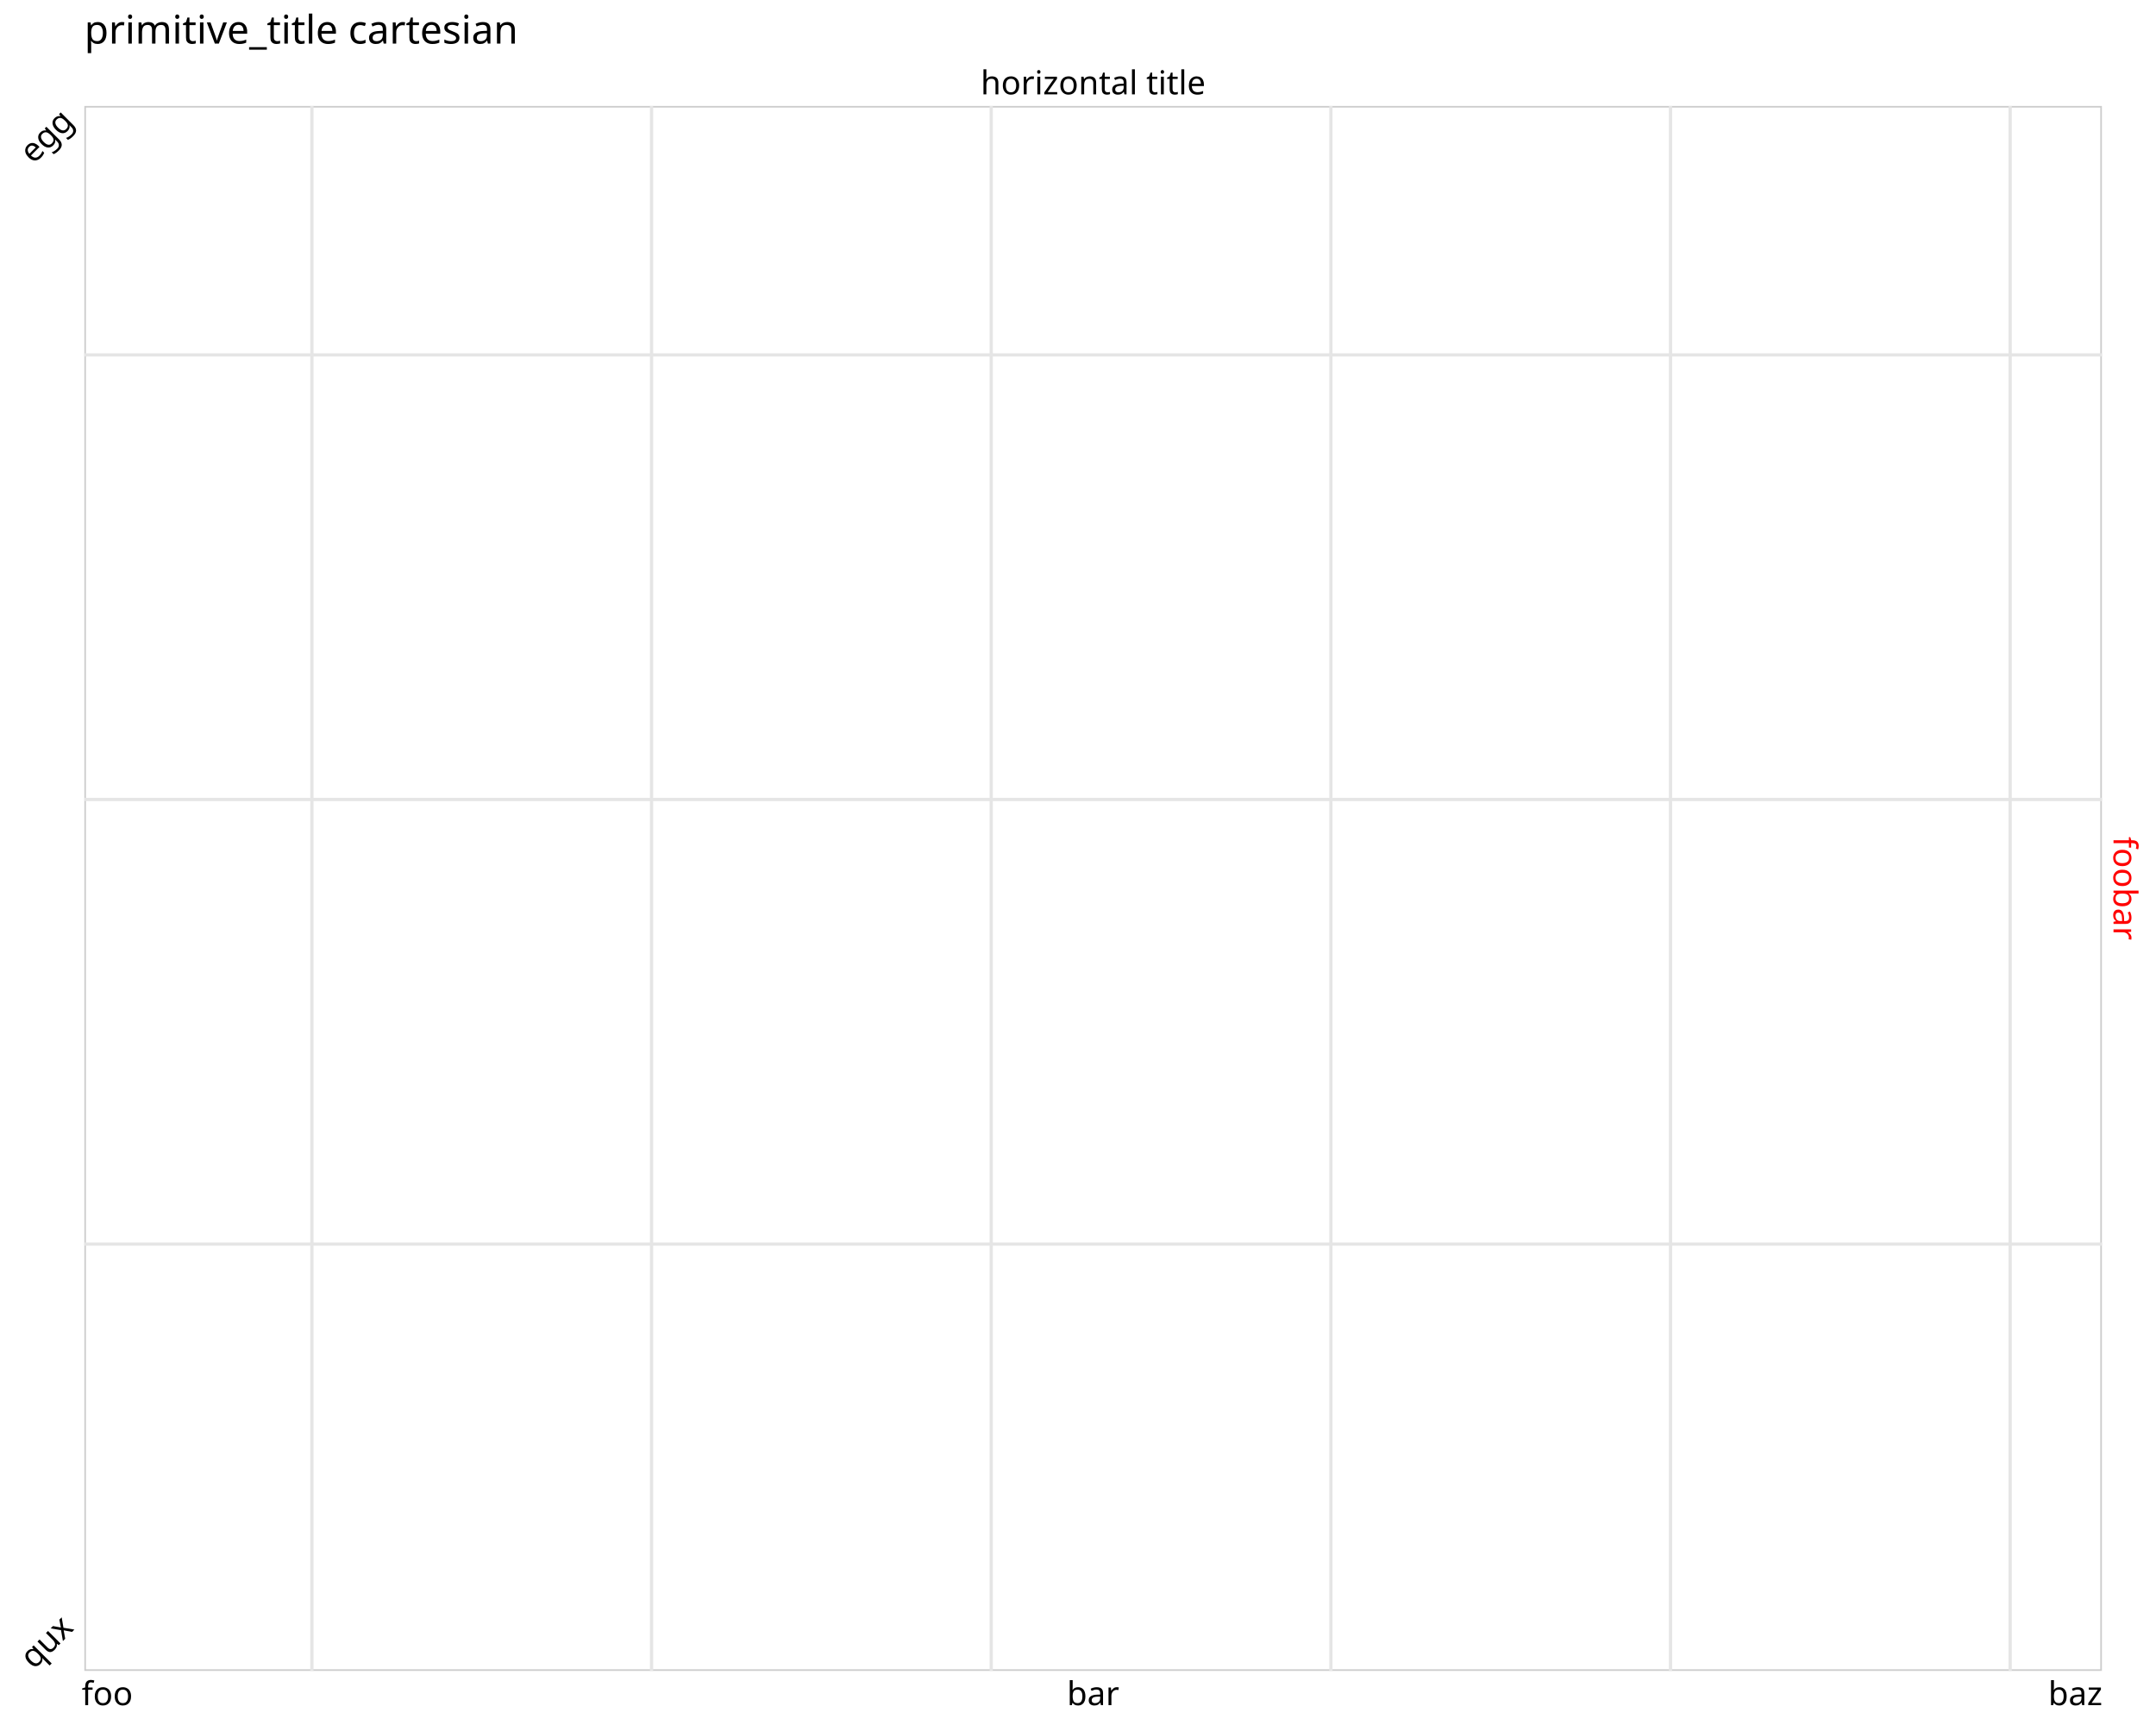
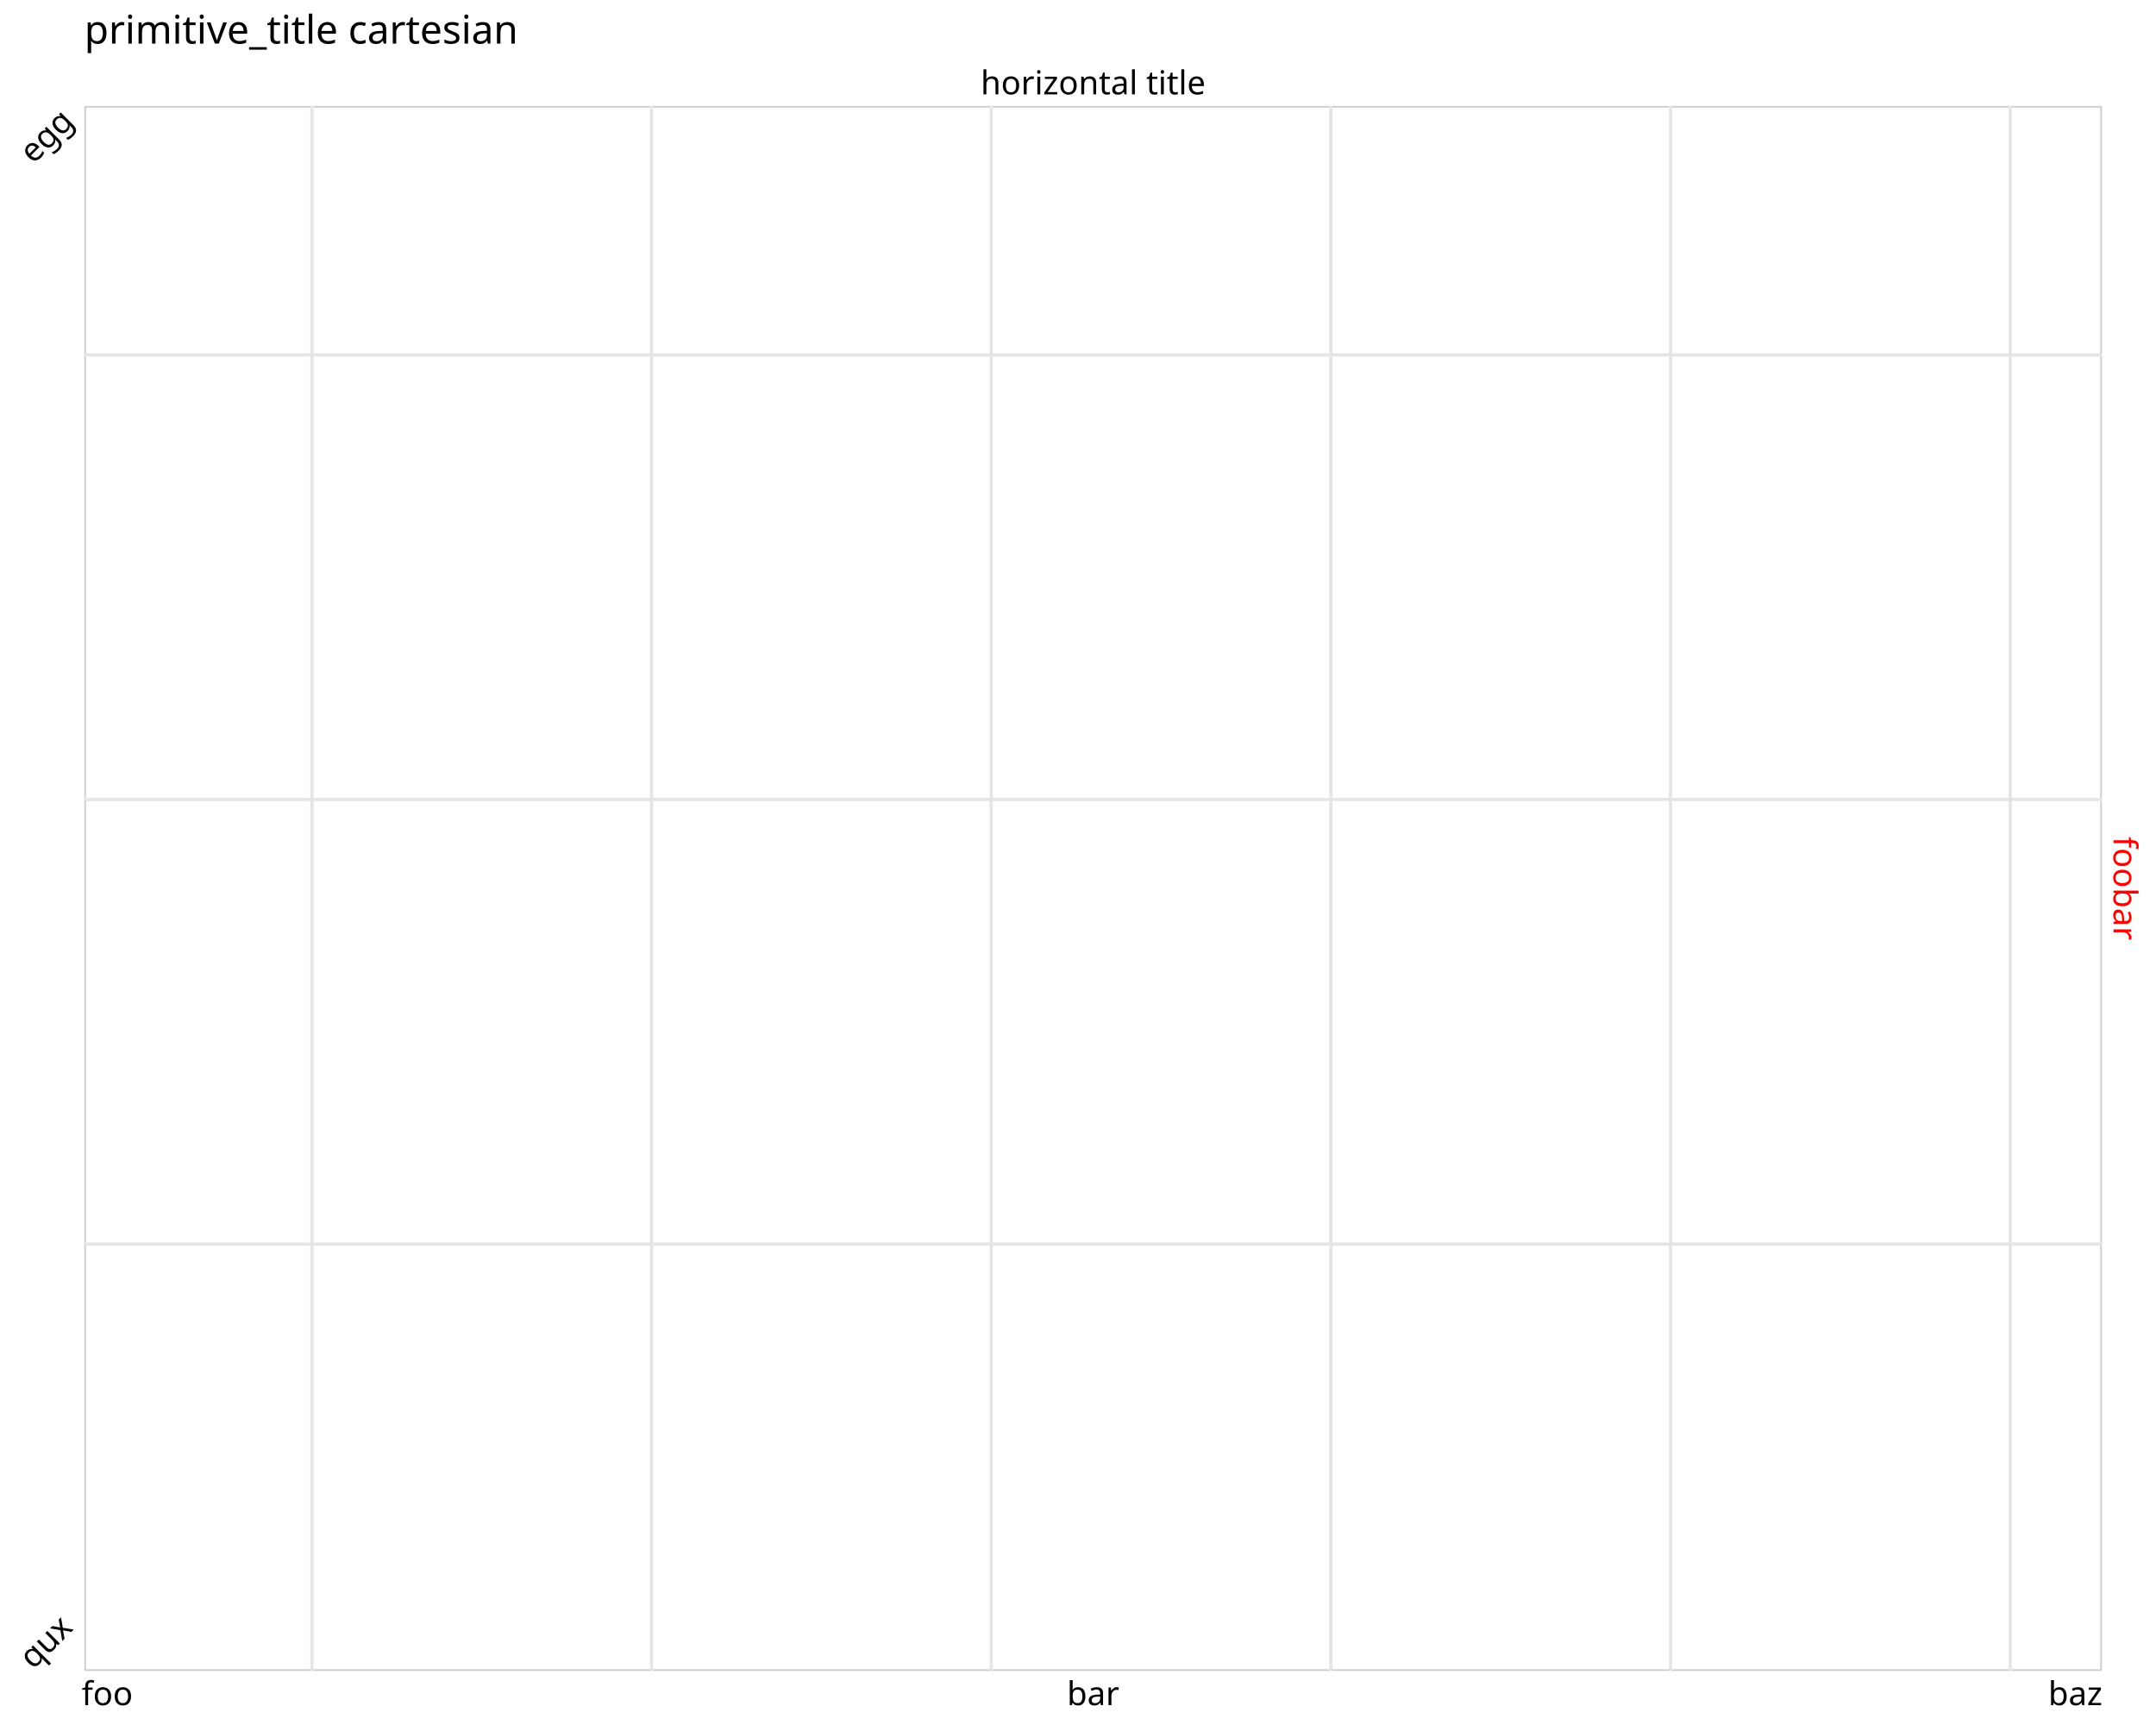
<svg xmlns="http://www.w3.org/2000/svg" class="svglite" data-engine-version="2.0" width="720.00pt" height="576.00pt" viewBox="0 0 720.00 576.00">
  <defs>
    <style type="text/css">
    .svglite line, .svglite polyline, .svglite polygon, .svglite path, .svglite rect, .svglite circle {
      fill: none;
      stroke: #000000;
      stroke-linecap: round;
      stroke-linejoin: round;
      stroke-miterlimit: 10.00;
    }
  </style>
  </defs>
  <rect width="100%" height="100%" style="stroke: none; fill: #FFFFFF;" />
  <defs>
    <clipPath id="cpMC4wMHw3MjAuMDB8MC4wMHw1NzYuMDA=">
      <rect x="0.00" y="0.00" width="720.00" height="576.00" />
    </clipPath>
  </defs>
  <g clip-path="url(#cpMC4wMHw3MjAuMDB8MC4wMHw1NzYuMDA=)">
    <rect x="0.00" y="0.00" width="720.00" height="576.00" style="stroke-width: 1.07; stroke: #FFFFFF; fill: #FFFFFF;" />
  </g>
  <defs>
    <clipPath id="cpMjguMTd8NzAxLjkzfDM1LjM4fDU1Ny45Mw==">
      <rect x="28.17" y="35.38" width="673.76" height="522.55" />
    </clipPath>
  </defs>
  <g clip-path="url(#cpMjguMTd8NzAxLjkzfDM1LjM4fDU1Ny45Mw==)">
    <rect x="28.17" y="35.38" width="673.76" height="522.55" style="stroke-width: 1.07; stroke: #CCCCCC;" />
    <polyline points="28.17,415.41 701.93,415.41 " style="stroke-width: 1.07; stroke: #E5E5E5; stroke-linecap: butt;" />
    <polyline points="28.17,266.96 701.93,266.96 " style="stroke-width: 1.07; stroke: #E5E5E5; stroke-linecap: butt;" />
    <polyline points="28.17,118.51 701.93,118.51 " style="stroke-width: 1.07; stroke: #E5E5E5; stroke-linecap: butt;" />
    <polyline points="104.16,557.93 104.16,35.38 " style="stroke-width: 1.07; stroke: #E5E5E5; stroke-linecap: butt;" />
    <polyline points="217.59,557.93 217.59,35.38 " style="stroke-width: 1.07; stroke: #E5E5E5; stroke-linecap: butt;" />
    <polyline points="331.02,557.93 331.02,35.38 " style="stroke-width: 1.07; stroke: #E5E5E5; stroke-linecap: butt;" />
    <polyline points="444.45,557.93 444.45,35.38 " style="stroke-width: 1.07; stroke: #E5E5E5; stroke-linecap: butt;" />
    <polyline points="557.87,557.93 557.87,35.38 " style="stroke-width: 1.07; stroke: #E5E5E5; stroke-linecap: butt;" />
    <polyline points="671.30,557.93 671.30,35.38 " style="stroke-width: 1.07; stroke: #E5E5E5; stroke-linecap: butt;" />
  </g>
  <g clip-path="url(#cpMC4wMHw3MjAuMDB8MC4wMHw1NzYuMDA=)">
    <text x="365.05" y="31.50" text-anchor="middle" style="font-size: 11.00px; font-family: sans;" textLength="67.87px" lengthAdjust="spacingAndGlyphs">horizontal title</text>
-     <text transform="translate(18.13,550.85) rotate(-45)" text-anchor="middle" style="font-size: 11.00px; font-family: sans;" textLength="17.74px" lengthAdjust="spacingAndGlyphs">qux</text>
+     <text transform="translate(17.91,550.85) rotate(-45)" text-anchor="middle" style="font-size: 11.00px; font-family: sans;" textLength="17.74px" lengthAdjust="spacingAndGlyphs">qux</text>
    <text transform="translate(18.13,48.03) rotate(-45)" text-anchor="middle" style="font-size: 11.00px; font-family: sans;" textLength="18.35px" lengthAdjust="spacingAndGlyphs">egg</text>
    <text transform="translate(705.81,296.65) rotate(90)" text-anchor="middle" style="font-size: 11.00px; fill: #FF0000; font-family: sans;" textLength="31.19px" lengthAdjust="spacingAndGlyphs">foobar</text>
    <text x="35.81" y="569.38" text-anchor="middle" style="font-size: 11.00px; font-family: sans;" textLength="15.29px" lengthAdjust="spacingAndGlyphs">foo</text>
    <text x="365.05" y="569.38" text-anchor="middle" style="font-size: 11.00px; font-family: sans;" textLength="15.90px" lengthAdjust="spacingAndGlyphs">bar</text>
    <text x="693.06" y="569.38" text-anchor="middle" style="font-size: 11.00px; font-family: sans;" textLength="17.74px" lengthAdjust="spacingAndGlyphs">baz</text>
    <text x="28.17" y="14.56" style="font-size: 13.20px; font-family: sans;" textLength="134.26px" lengthAdjust="spacingAndGlyphs">primitive_title cartesian</text>
  </g>
</svg>
